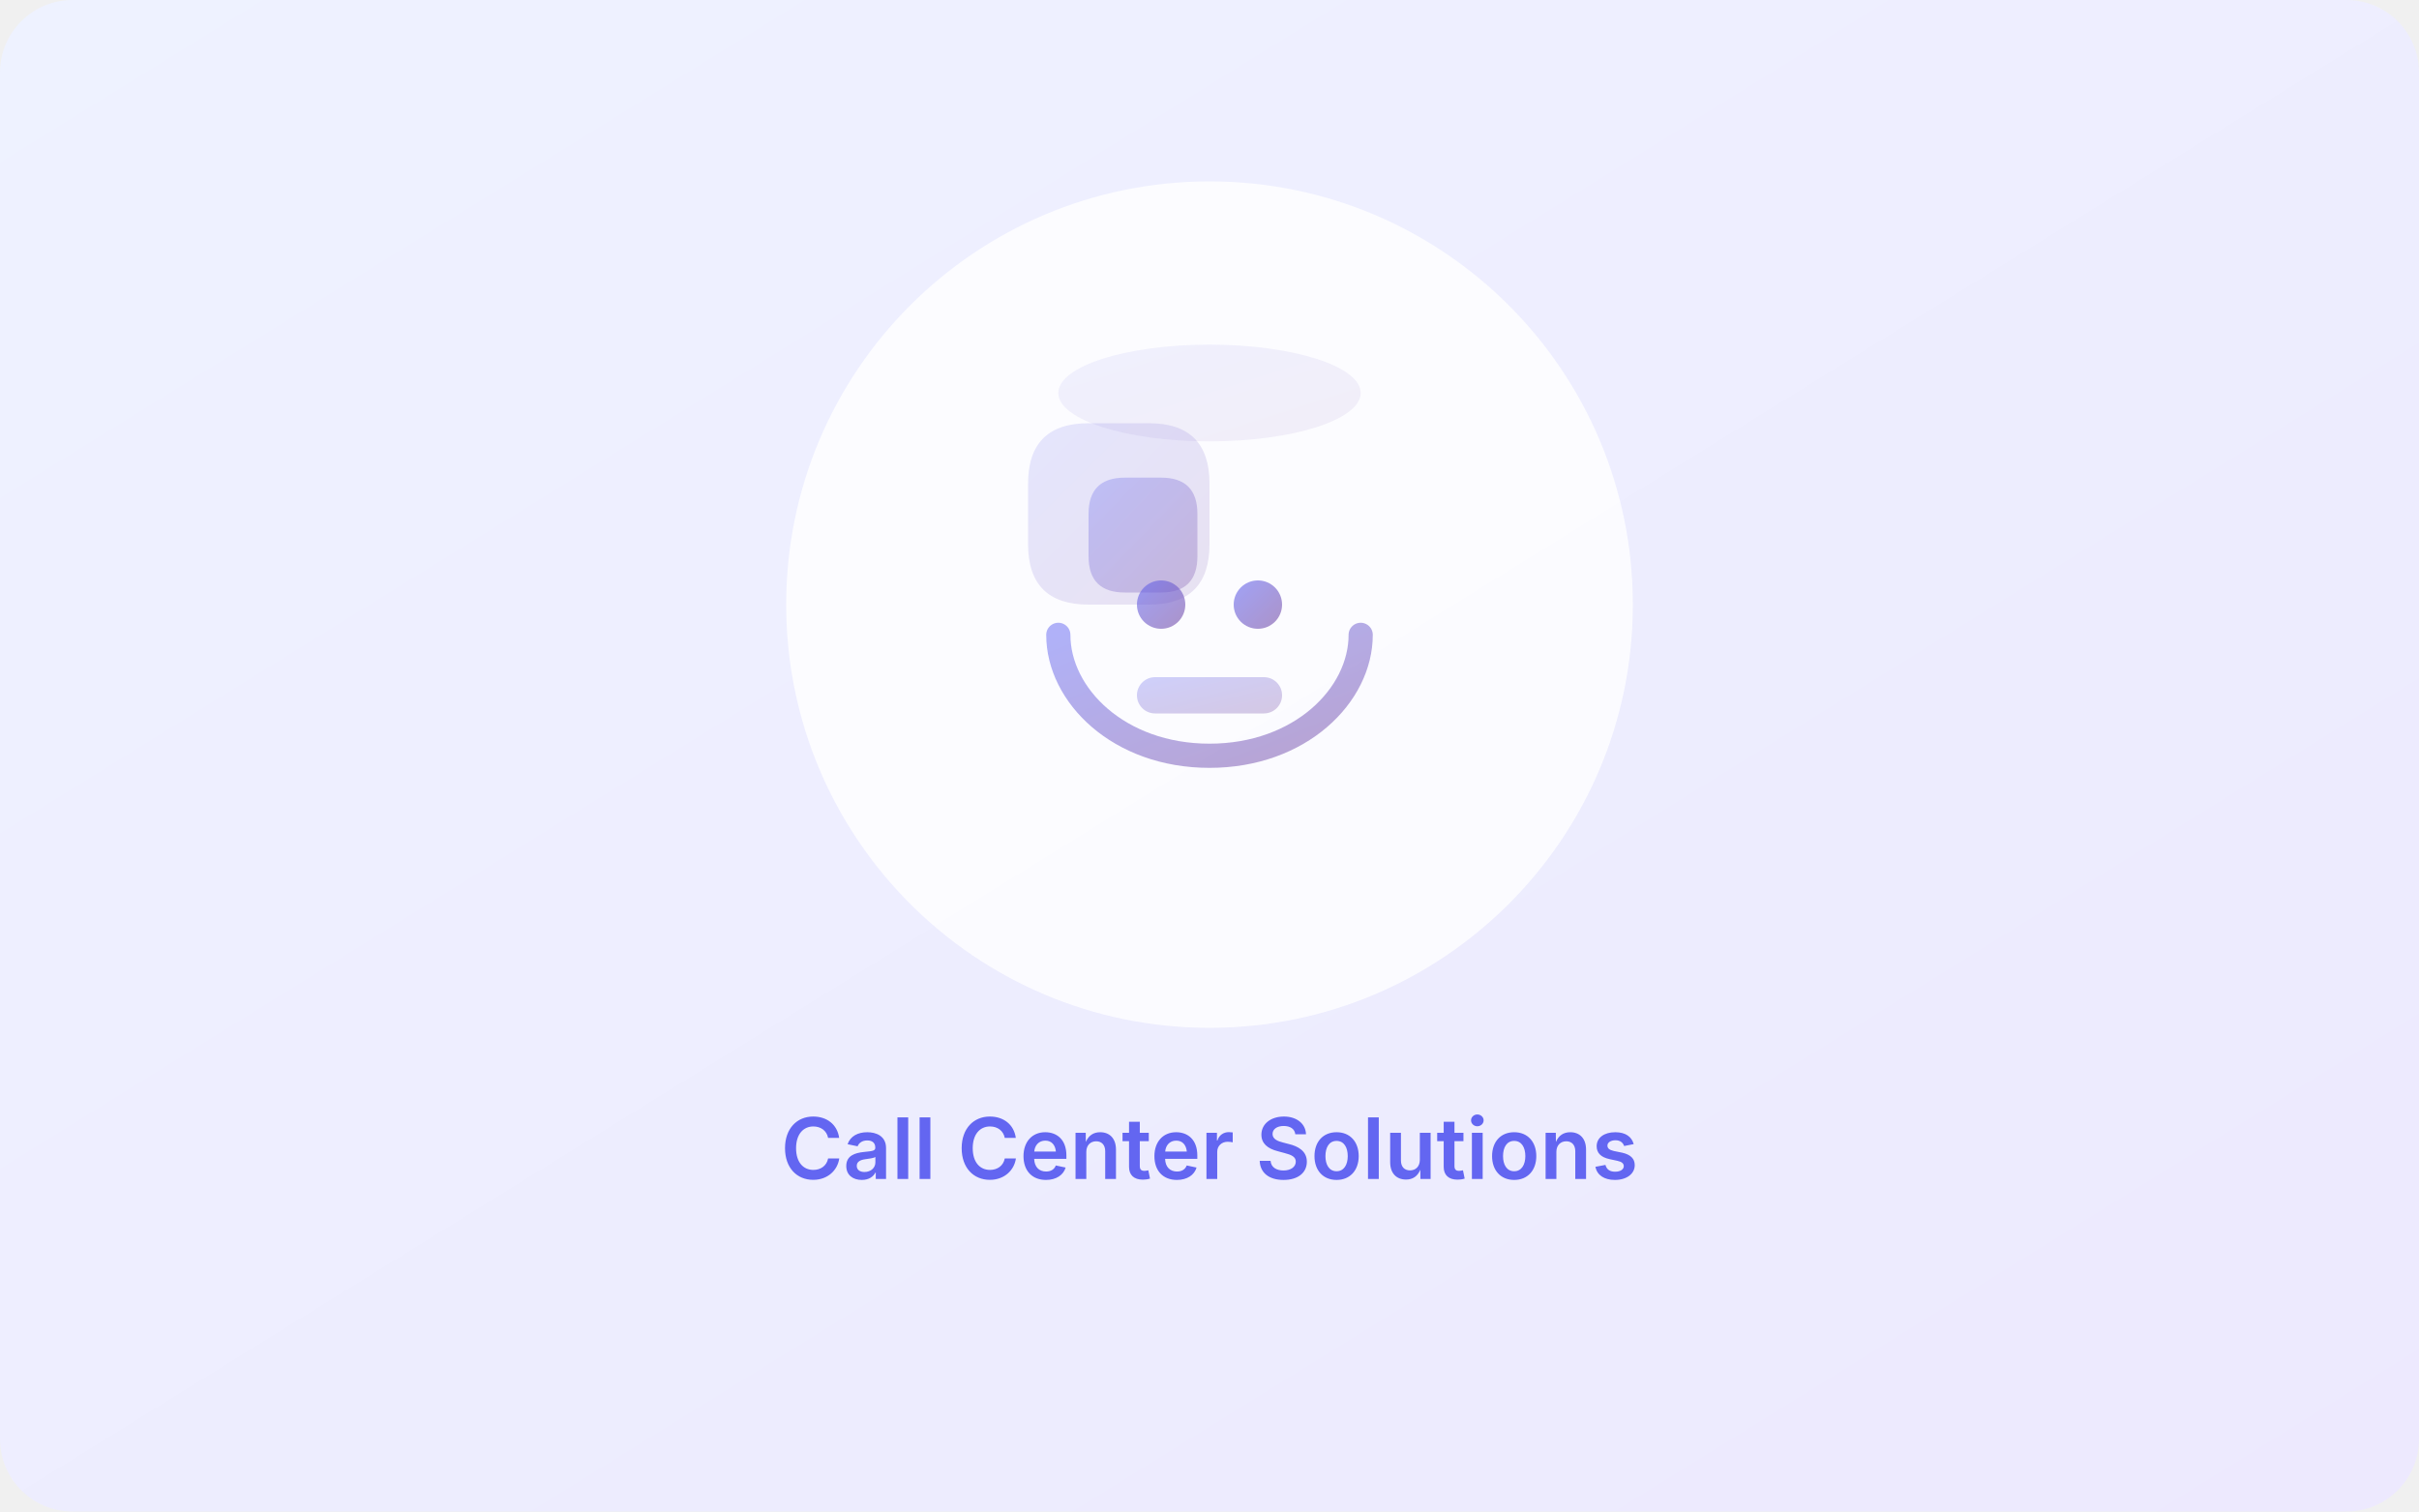
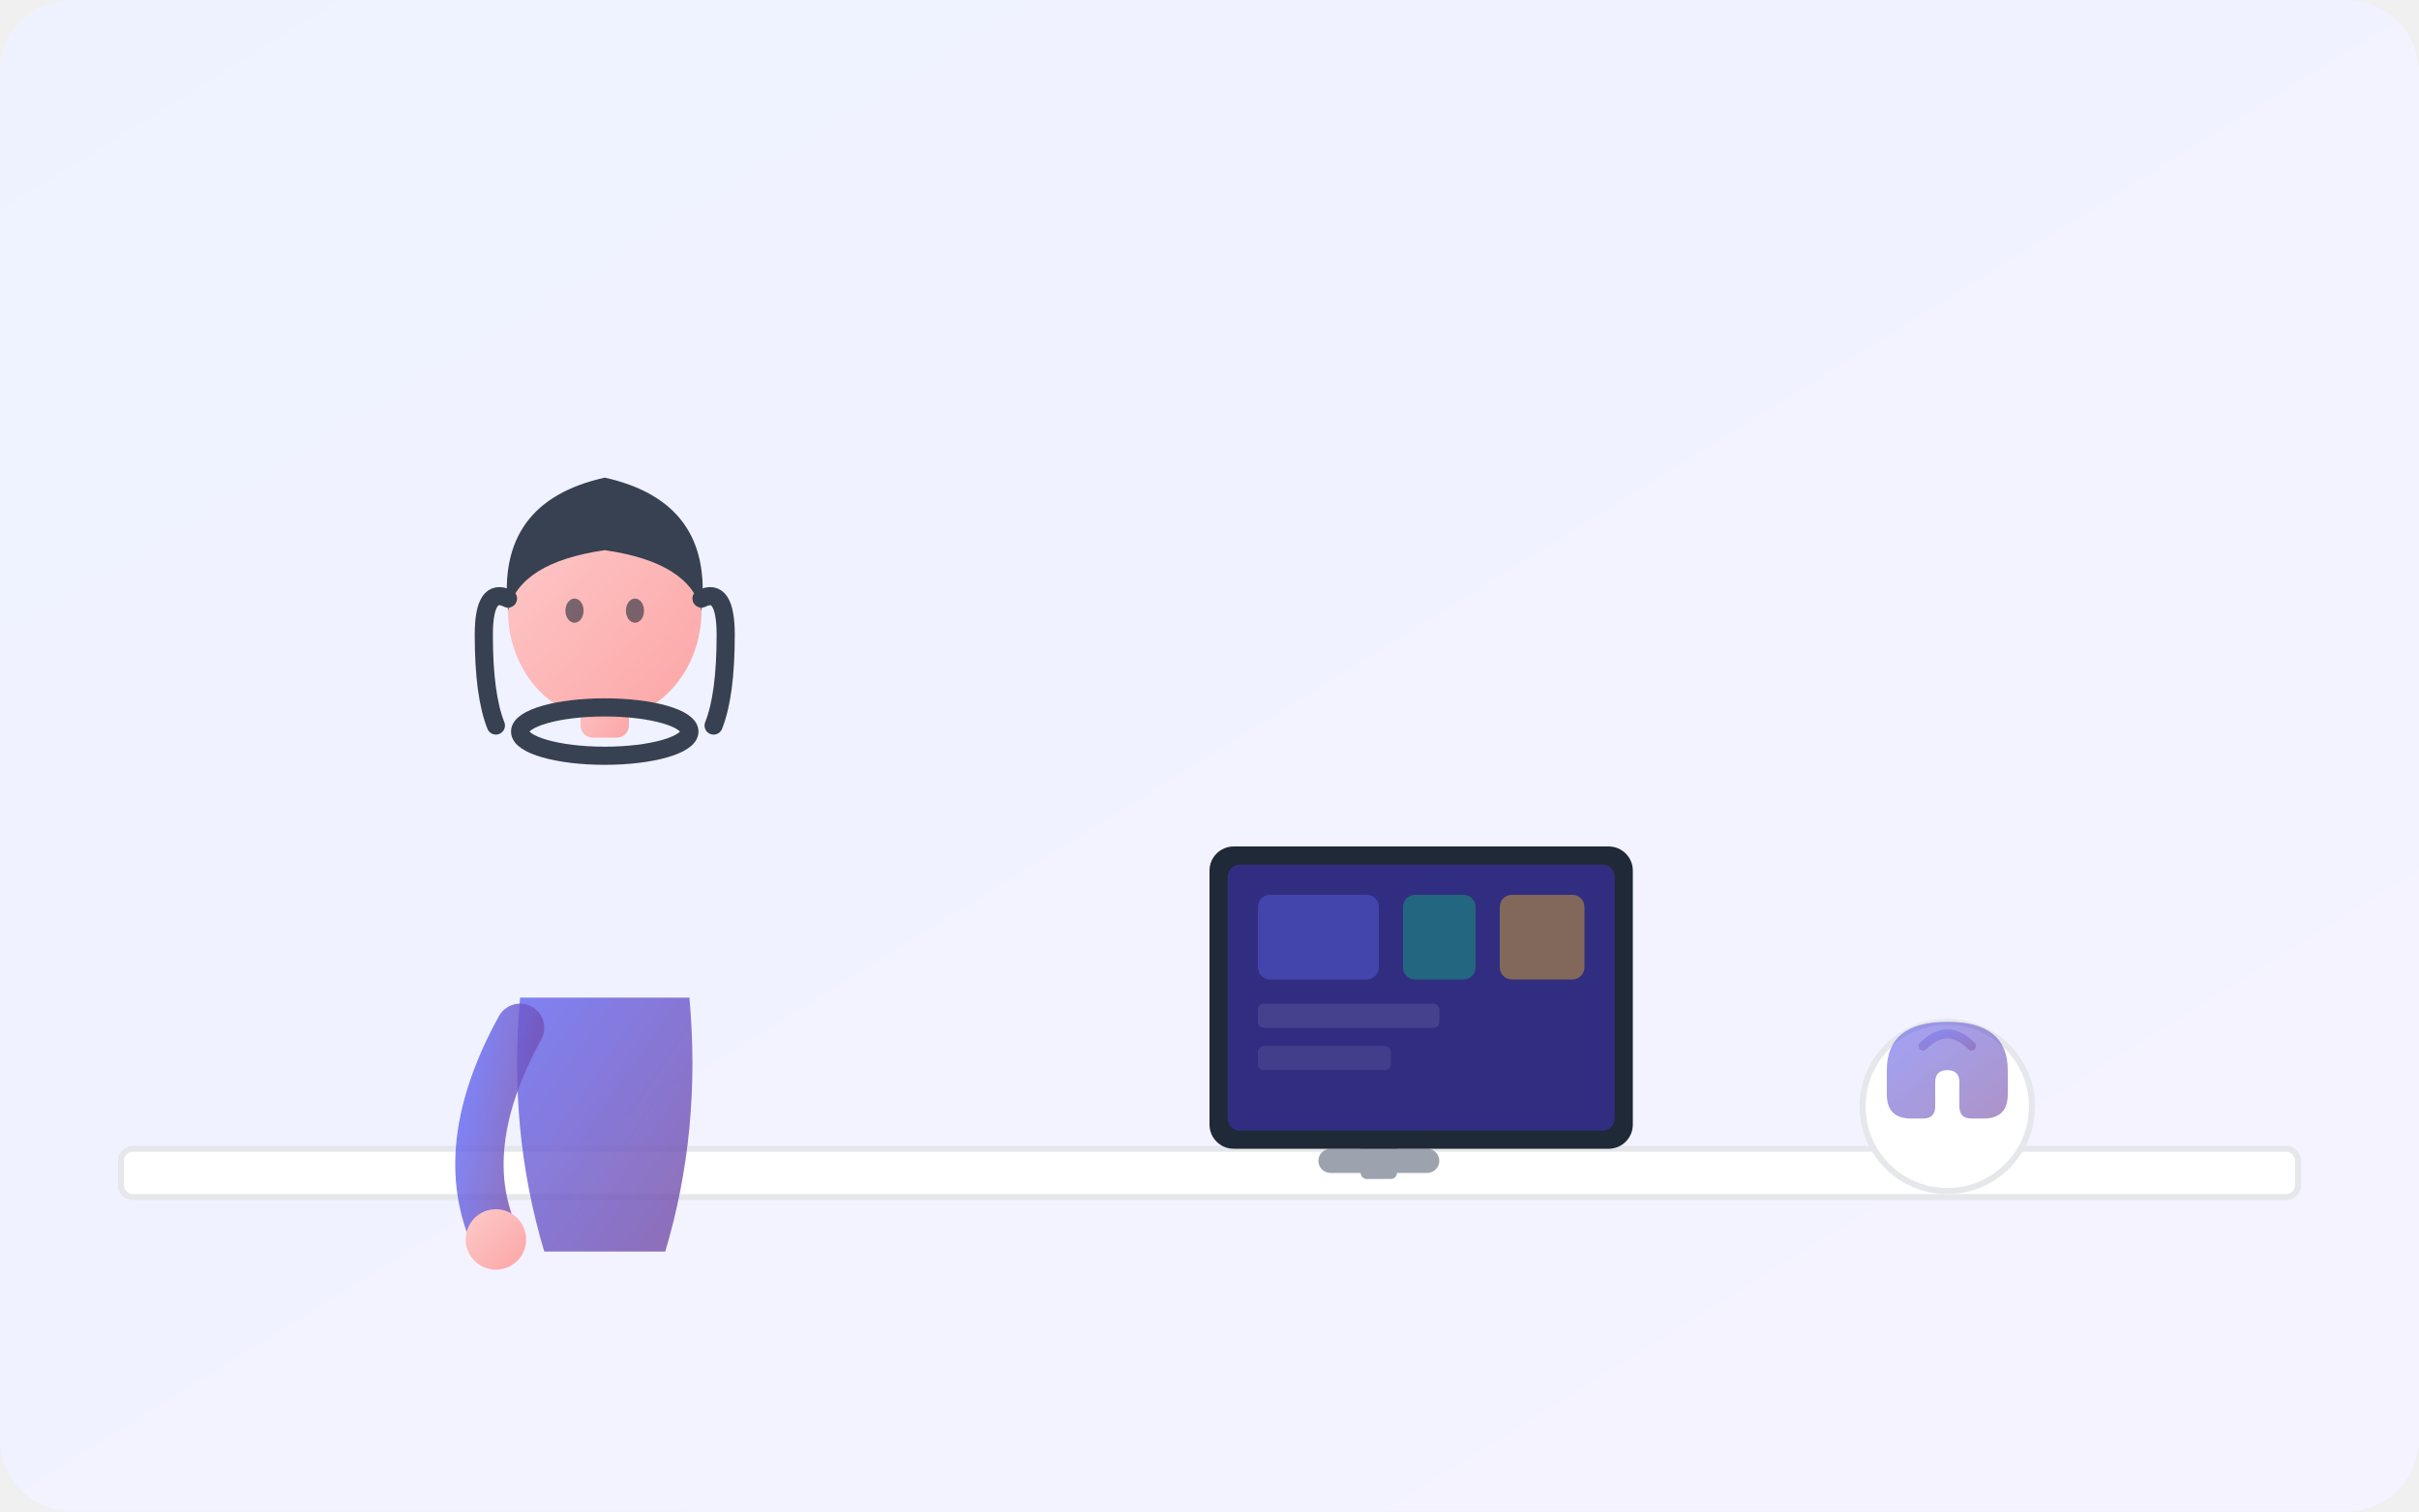
<svg xmlns="http://www.w3.org/2000/svg" viewBox="0 0 400 250" width="400" height="250">
  <defs>
-     <linearGradient id="pbg" x1="0%" y1="0%" x2="100%" y2="100%">
+     <linearGradient id="c1bg" x1="0%" y1="0%" x2="100%" y2="100%">
      <stop offset="0%" stop-color="#eef2ff" />
-       <stop offset="100%" stop-color="#ede9fe" />
+       <stop offset="100%" stop-color="#f5f3ff" />
    </linearGradient>
-     <linearGradient id="pg" x1="0%" y1="0%" x2="100%" y2="100%">
+     <linearGradient id="c1g" x1="0%" y1="0%" x2="100%" y2="100%">
      <stop offset="0%" stop-color="#6366f1" />
      <stop offset="100%" stop-color="#764ba2" />
    </linearGradient>
+     <linearGradient id="c1sk" x1="0%" y1="0%" x2="100%" y2="100%">
+       <stop offset="0%" stop-color="#fecaca" />
+       <stop offset="100%" stop-color="#fca5a5" />
+     </linearGradient>
  </defs>
-   <rect width="400" height="250" fill="url(#pbg)" rx="12" />
-   <circle cx="200" cy="100" r="70" fill="white" opacity="0.8" />
-   <g transform="translate(200, 100)">
-     <path d="M-30 -20 L-30 -10 Q-30 0 -20 0 L-10 0 Q0 0 0 -10 L0 -20 Q0 -30 -10 -30 L-20 -30 Q-30 -30 -30 -20Z" fill="url(#pg)" opacity="0.15" />
-     <path d="M-20 -15 L-20 -8 Q-20 -2 -14 -2 L-8 -2 Q-2 -2 -2 -8 L-2 -15 Q-2 -21 -8 -21 L-14 -21 Q-20 -21 -20 -15Z" fill="url(#pg)" opacity="0.3" />
-     <ellipse cx="0" cy="-35" rx="25" ry="8" fill="url(#pg)" opacity="0.08" />
-     <path d="M-25 5 C-25 15 -15 25 0 25 C15 25 25 15 25 5" fill="none" stroke="url(#pg)" stroke-width="4" stroke-linecap="round" opacity="0.5" />
-     <circle cx="-8" cy="0" r="4" fill="url(#pg)" opacity="0.6" />
-     <circle cx="8" cy="0" r="4" fill="url(#pg)" opacity="0.6" />
-     <rect x="-12" y="12" width="24" height="6" rx="3" fill="url(#pg)" opacity="0.3" />
+   <rect width="400" height="250" fill="url(#c1bg)" rx="12" />
+   <rect x="20" y="190" width="360" height="8" rx="2" fill="white" stroke="#e5e7eb" stroke-width="1" />
+   <g transform="translate(100, 115)">
+     <path d="M-14 50 Q-16 72 -10 92 L10 92 Q16 72 14 50Z" fill="url(#c1g)" opacity="0.8" />
+     <rect x="-4" y="-3" width="8" height="10" rx="2" fill="url(#c1sk)" />
+     <ellipse cx="0" cy="-14" rx="16" ry="18" fill="url(#c1sk)" />
+     <path d="M-16 -14 Q-18 -32 0 -36 Q18 -32 16 -14 Q14 -22 0 -24 Q-14 -22 -16 -14Z" fill="#374151" />
+     <ellipse cx="-5" cy="-14" rx="1.5" ry="2" fill="#1f2937" opacity="0.6" />
+     <ellipse cx="5" cy="-14" rx="1.5" ry="2" fill="#1f2937" opacity="0.6" />
+     <path d="M-16 -16 Q-20 -18 -20 -10 Q-20 0 -18 5" fill="none" stroke="#374151" stroke-width="3" stroke-linecap="round" />
+     <path d="M16 -16 Q20 -18 20 -10 Q20 0 18 5" fill="none" stroke="#374151" stroke-width="3" stroke-linecap="round" />
+     <ellipse cx="0" cy="6" rx="14" ry="4" fill="none" stroke="#374151" stroke-width="3" />
+     <path d="M-14 55 Q-25 75 -18 90" fill="none" stroke="url(#c1g)" stroke-width="8" stroke-linecap="round" opacity="0.8" />
+     <circle cx="-18" cy="90" r="5" fill="url(#c1sk)" />
  </g>
-   <text x="200" y="195" font-family="Inter, Arial, sans-serif" font-size="14" font-weight="600" fill="#6366f1" text-anchor="middle">Call Center Solutions</text>
+   <g transform="translate(200, 140)">
+     <rect x="25" y="45" width="6" height="10" rx="1" fill="#9ca3af" />
+     <rect x="18" y="50" width="20" height="4" rx="2" fill="#9ca3af" />
+     <rect x="0" y="0" width="70" height="50" rx="4" fill="#1f2937" />
+     <rect x="3" y="3" width="64" height="44" rx="2" fill="#312e81" />
+     <rect x="8" y="8" width="20" height="14" rx="2" fill="rgba(99,102,241,0.4)" />
+     <rect x="32" y="8" width="12" height="14" rx="2" fill="rgba(16,185,129,0.4)" />
+     <rect x="48" y="8" width="14" height="14" rx="2" fill="rgba(251,191,36,0.4)" />
+     <rect x="8" y="26" width="30" height="4" rx="1" fill="rgba(255,255,255,0.1)" />
+     <rect x="8" y="33" width="22" height="4" rx="1" fill="rgba(255,255,255,0.08)" />
+   </g>
+   <g transform="translate(310, 175)">
+     <circle cx="12" cy="8" r="14" fill="white" stroke="#e5e7eb" stroke-width="1" />
+     <path d="M2 2 Q2 -6 12 -6 Q22 -6 22 2 L22 6 Q22 10 18 10 L16 10 Q14 10 14 8 L14 4 Q14 2 12 2 Q10 2 10 4 L10 8 Q10 10 8 10 L6 10 Q2 10 2 6Z" fill="url(#c1g)" opacity="0.6" />
+     <path d="M8 -2 Q12 -6 16 -2" fill="none" stroke="url(#c1g)" stroke-width="1.5" stroke-linecap="round" opacity="0.4" />
+   </g>
</svg>
